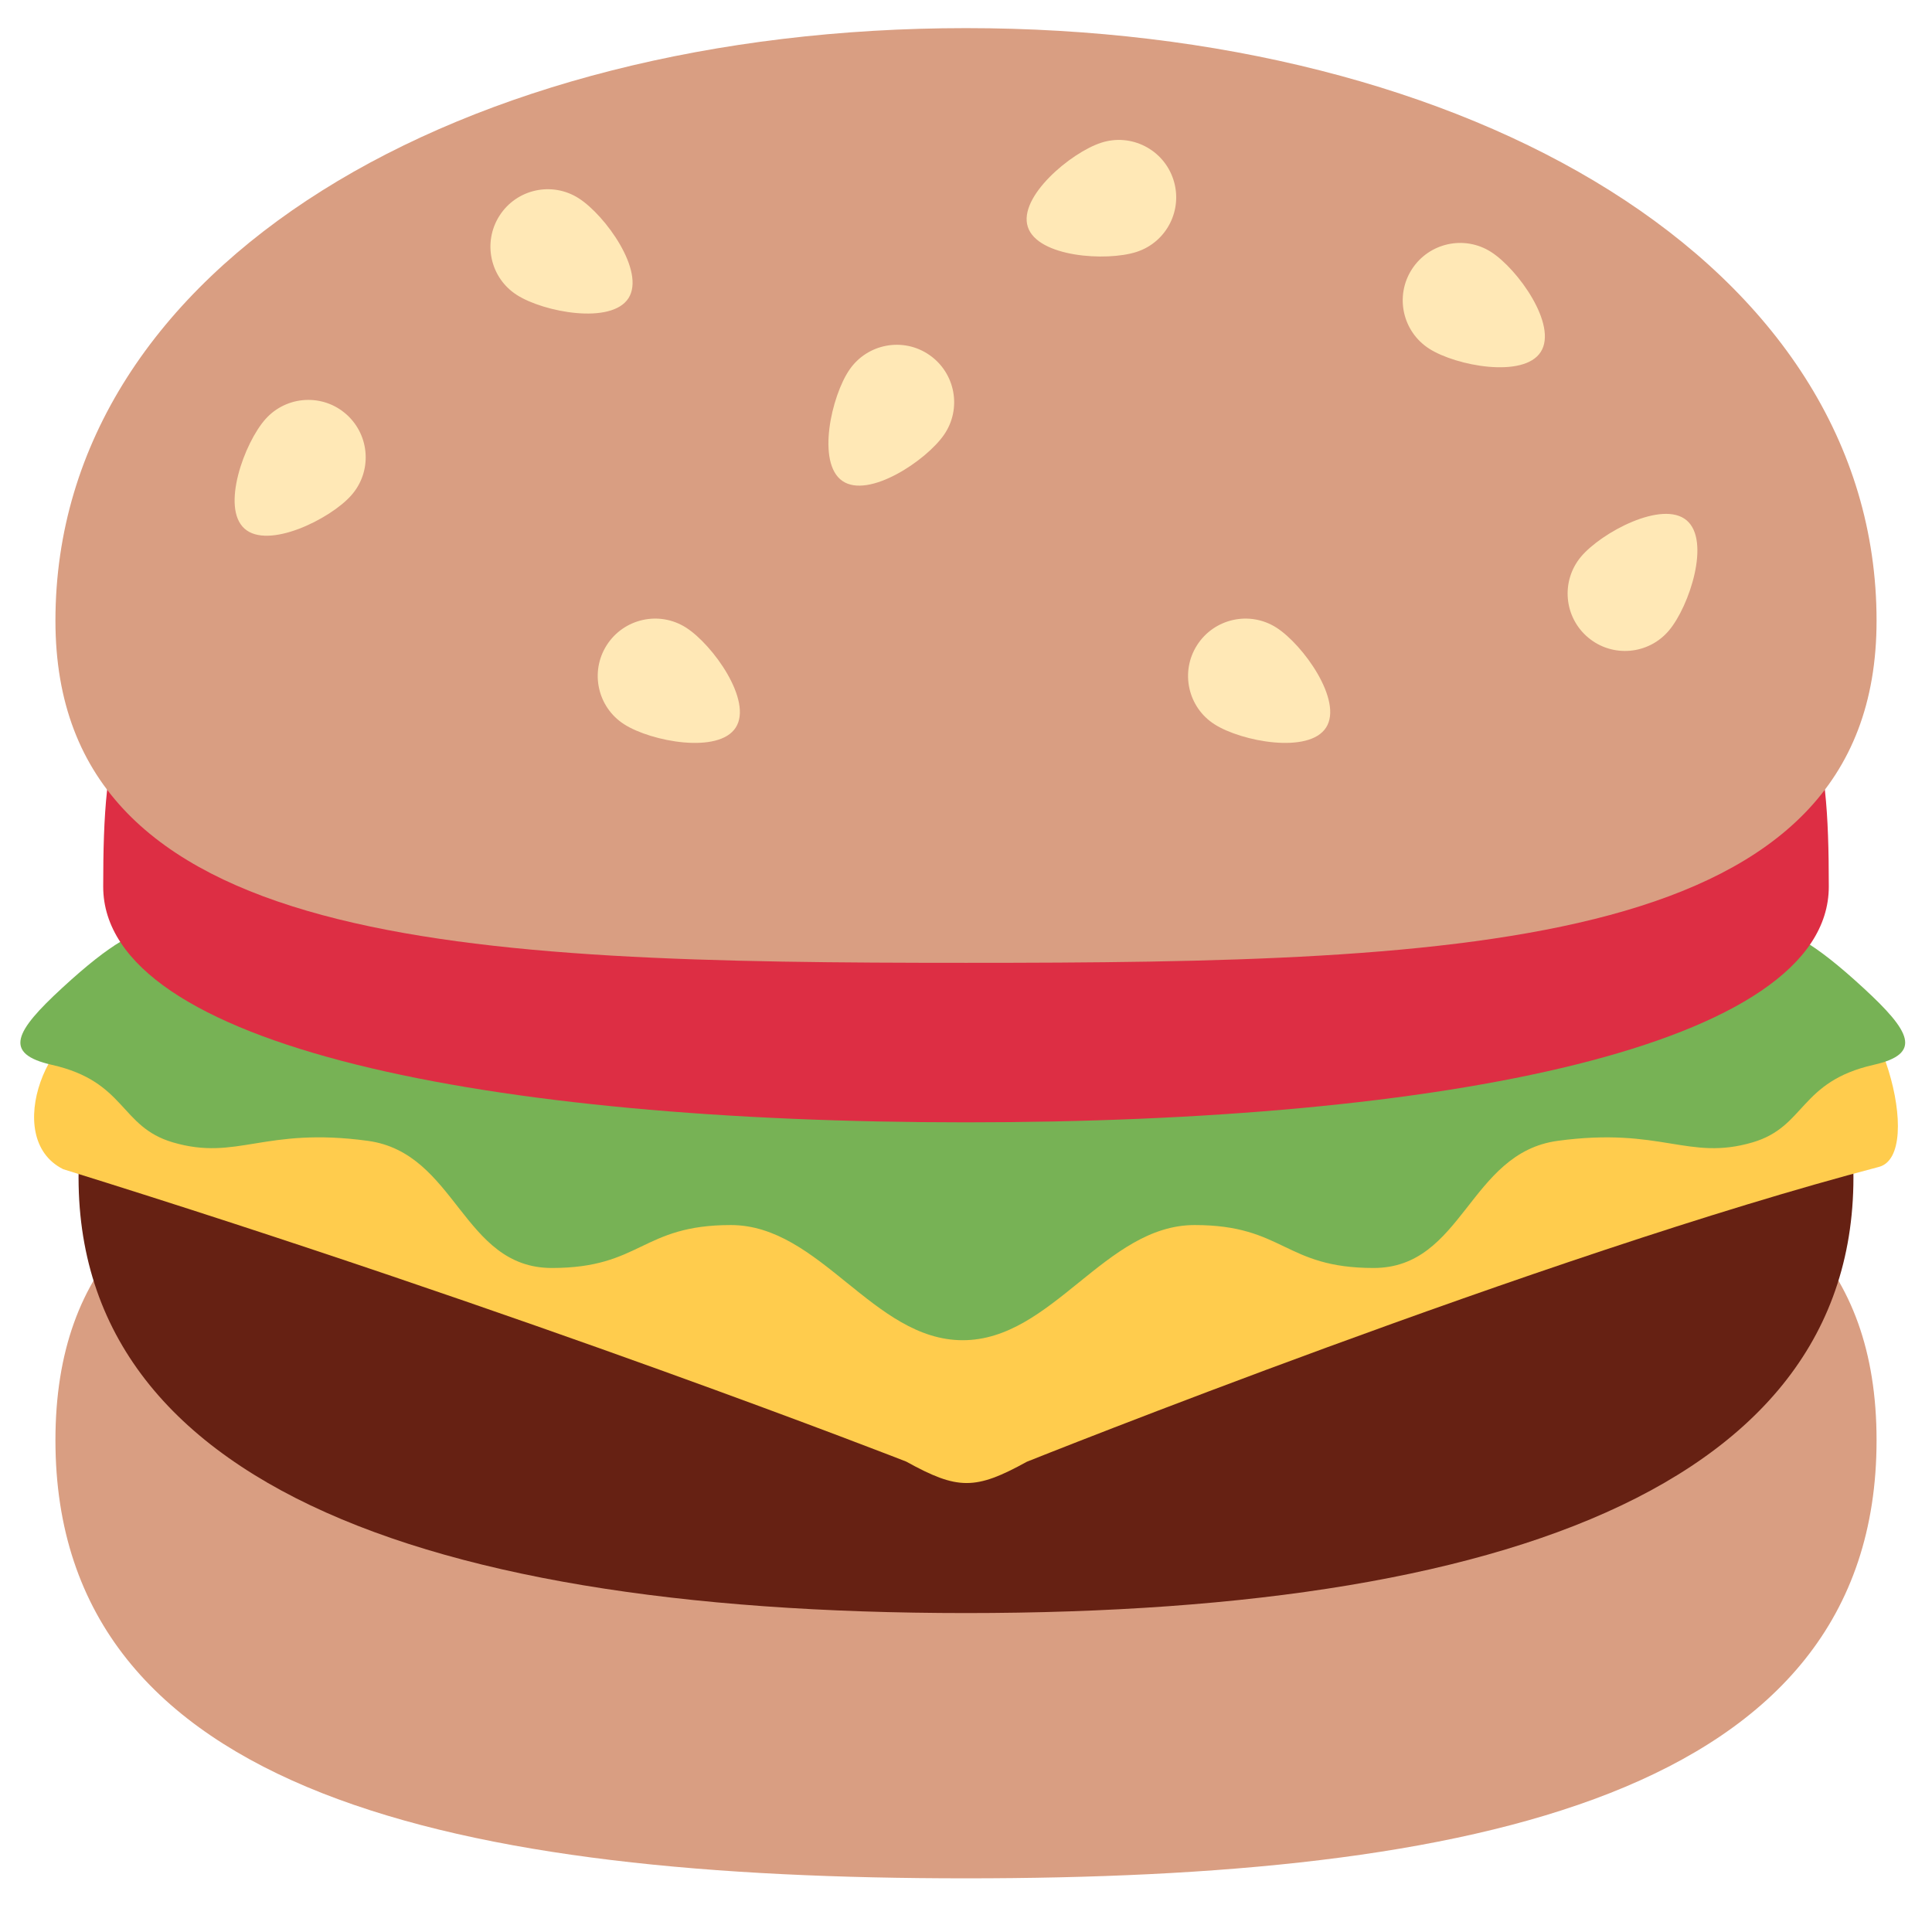
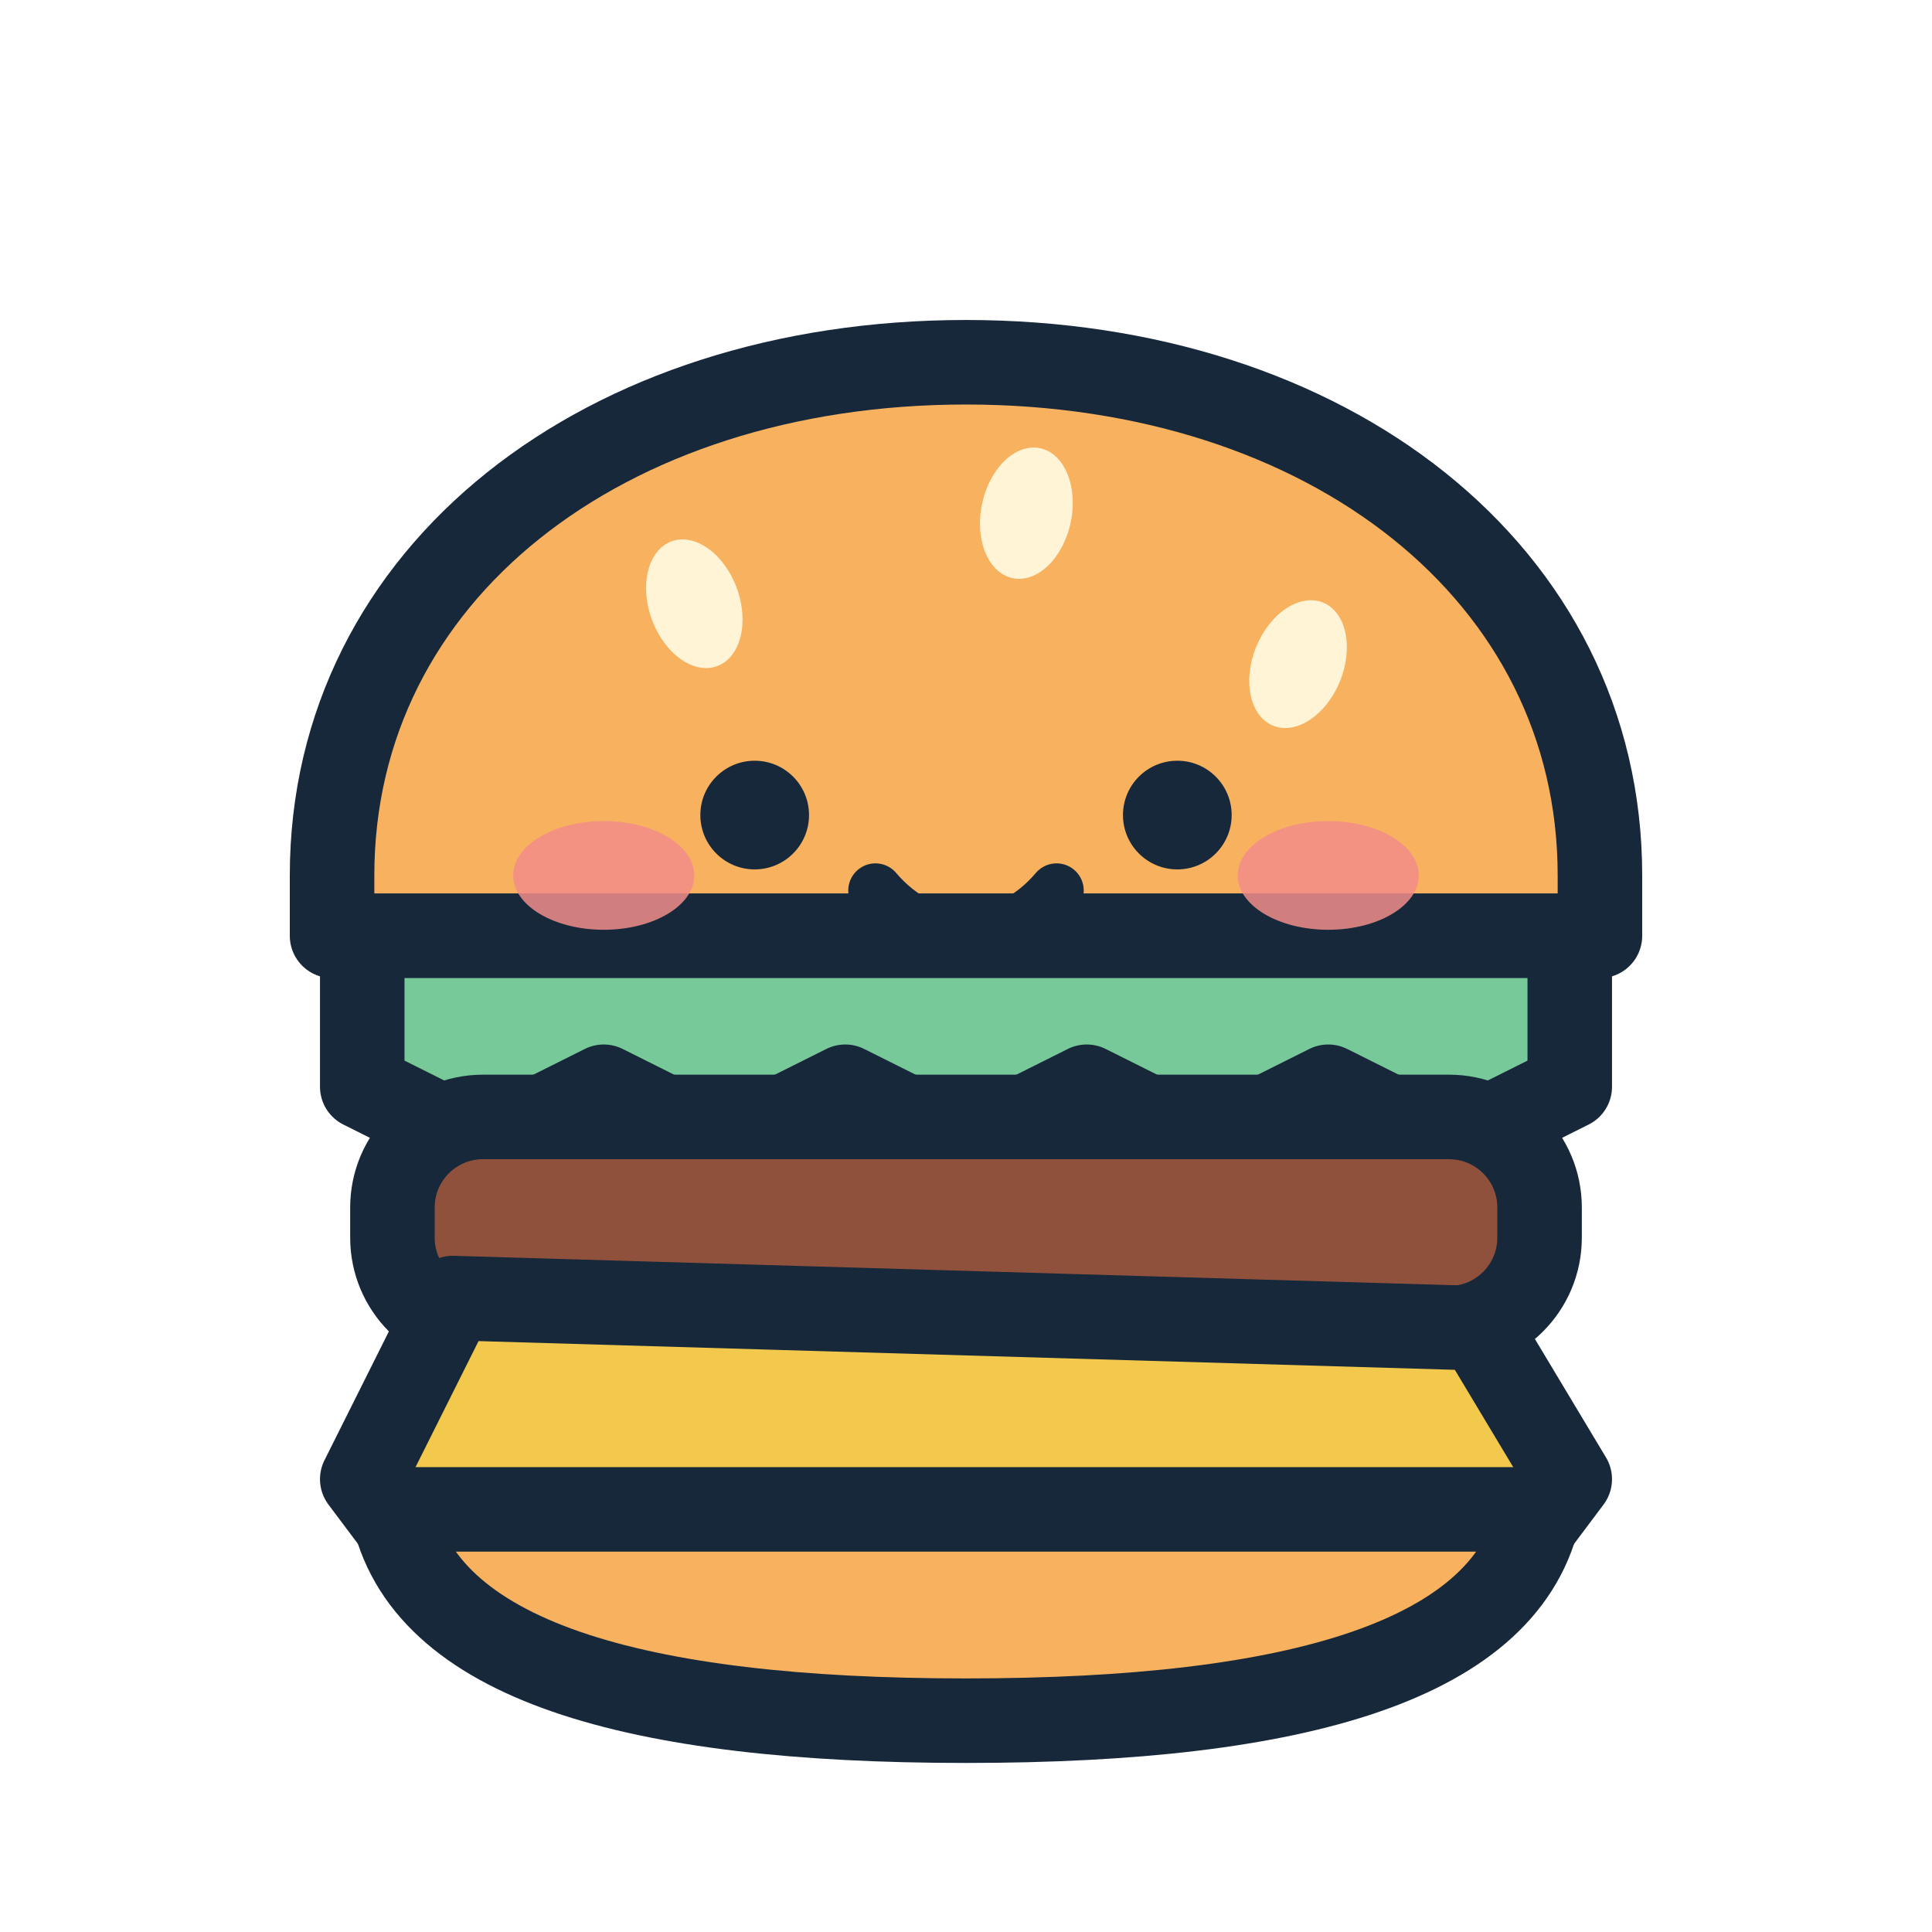
- <svg xmlns="http://www.w3.org/2000/svg" viewBox="0 0 36 36">
-   <path fill="#D99E82" d="M18 20.411c-9.371 0-16.967-.225-16.967 6.427C1.033 33.487 8.629 35 18 35c9.371 0 16.967-1.513 16.967-8.162 0-6.651-7.596-6.427-16.967-6.427z" />
-   <path fill="#662113" d="M34.47 20.916S26.251 19.932 18 19.89c-8.251.042-16.47 1.026-16.47 1.026C.717 27.39 7.467 30.057 18 30.057s17.283-2.667 16.47-9.141z" />
-   <path fill="#FFCC4D" d="M33.886 18.328l-31.855.646c-1.1 0-2.021 2.229-.854 2.812 8.708 2.708 15.708 5.448 15.708 5.448.962.532 1.287.534 2.25.003 0 0 9.666-3.868 15.875-5.493.881-.23-.025-3.416-1.124-3.416z" />
-   <path fill="#77B255" d="M34.725 18.412c-1.9-1.751-1.79-.819-3.246-1.23-.553-.156-4.51-5.271-13.529-5.271h-.02c-9.019 0-12.976 5.115-13.529 5.271-1.456.411-1.346-.521-3.246 1.23-.872.804-1.108 1.222-.188 1.43 1.386.313 1.26 1.152 2.253 1.444 1.202.353 1.696-.292 3.634-.028 1.653.225 1.761 2.369 3.429 2.369s1.668-.8 3.335-.8 2.653 2.146 4.321 2.146 2.653-2.146 4.321-2.146c1.668 0 1.668.8 3.335.8 1.668 0 1.776-2.144 3.429-2.369 1.938-.263 2.433.381 3.634.028.993-.292.867-1.13 2.253-1.444.922-.207.687-.626-.186-1.43z" />
-   <path fill="#DD2E44" d="M34.077 16.52c0 2.984-7.198 4.393-16.077 4.393S1.923 19.504 1.923 16.52c0-5.403.966-5.403 16.077-5.403s16.077.001 16.077 5.403z" />
-   <path fill="#D99E82" d="M18 .524C8.629.524 1.033 4.915 1.033 11.566c0 6.125 7.596 6.375 16.967 6.375s16.967-.25 16.967-6.375C34.967 4.914 27.371.524 18 .524z" />
-   <path d="M10.784 3.695c-.498-.319-1.159-.173-1.477.325-.318.498-.173 1.16.325 1.477.498.319 1.76.557 2.079.059.318-.498-.429-1.543-.927-1.861zm9.734-1.035c-.562.182-1.549 1.006-1.366 1.568.183.562 1.464.648 2.026.466s.869-.786.686-1.348c-.182-.561-.786-.869-1.346-.686zm10.909 7.035c-.452-.38-1.585.225-1.966.677-.38.453-.321 1.127.131 1.507.452.38 1.127.321 1.507-.131.381-.453.781-1.673.328-2.053zm-3.643-5c-.498-.318-1.159-.172-1.478.326-.318.498-.172 1.159.326 1.477.498.319 1.76.557 2.078.059.319-.499-.428-1.544-.926-1.862zm-15 7c-.498-.318-1.159-.172-1.478.326-.318.497-.172 1.159.326 1.476.498.319 1.76.558 2.078.059.319-.498-.428-1.543-.926-1.861zm3.046-4.808c-.336.486-.62 1.739-.133 2.075.486.336 1.557-.374 1.893-.86.336-.486.213-1.152-.273-1.488-.485-.336-1.152-.213-1.487.273zm7.954 4.808c-.498-.318-1.159-.172-1.478.326-.318.497-.172 1.16.326 1.476.498.319 1.76.558 2.078.059.319-.498-.428-1.543-.926-1.861zM4.948 7.808c-.394.441-.833 1.648-.392 2.042.439.394 1.591-.174 1.985-.615.395-.44.357-1.116-.083-1.511-.439-.394-1.116-.356-1.51.084z" fill="#FFE8B6" />
+ <svg xmlns="http://www.w3.org/2000/svg" viewBox="0 0 64 64">
+   <g stroke="#17283B" stroke-width="2.8" stroke-linecap="round" stroke-linejoin="round">
+     <path fill="#F7B15F" d="M11 29c0-10 9-17 21-17s21 7 21 17v2H11z" />
+     <path fill="#77C99A" d="M12 31h40v5l-4 2-4-2-4 2-4-2-4 2-4-2-4 2-4-2-4 2-4-2z" />
+     <rect fill="#8F513C" x="13" y="37" width="38" height="7" rx="3" />
+     <path fill="#F2C94C" d="m15 43 34 1 3 5-3 4H15l-3-4z" />
+     <path fill="#F7B15F" d="M13 50h38c-1 5-8 7-19 7s-18-2-19-7z" />
+   </g>
+   <g fill="#FFF4D6">
+     <ellipse cx="23" cy="20" rx="1.5" ry="2.2" transform="rotate(-20 23 20)" />
+     <ellipse cx="34" cy="17" rx="1.5" ry="2.2" transform="rotate(12 34 17)" />
+     <ellipse cx="43" cy="22" rx="1.5" ry="2.2" transform="rotate(22 43 22)" />
+   </g>
+   <g fill="#17283B">
+     <circle cx="25" cy="27" r="1.8" />
+     <circle cx="39" cy="27" r="1.8" />
+   </g>
+   <path d="M29 29.5c1.7 2 4.3 2 6 0" fill="none" stroke="#17283B" stroke-width="1.8" stroke-linecap="round" />
+   <g fill="#F28D8A" opacity=".85">
+     <ellipse cx="20" cy="29" rx="3" ry="1.8" />
+     <ellipse cx="44" cy="29" rx="3" ry="1.8" />
+   </g>
</svg>
